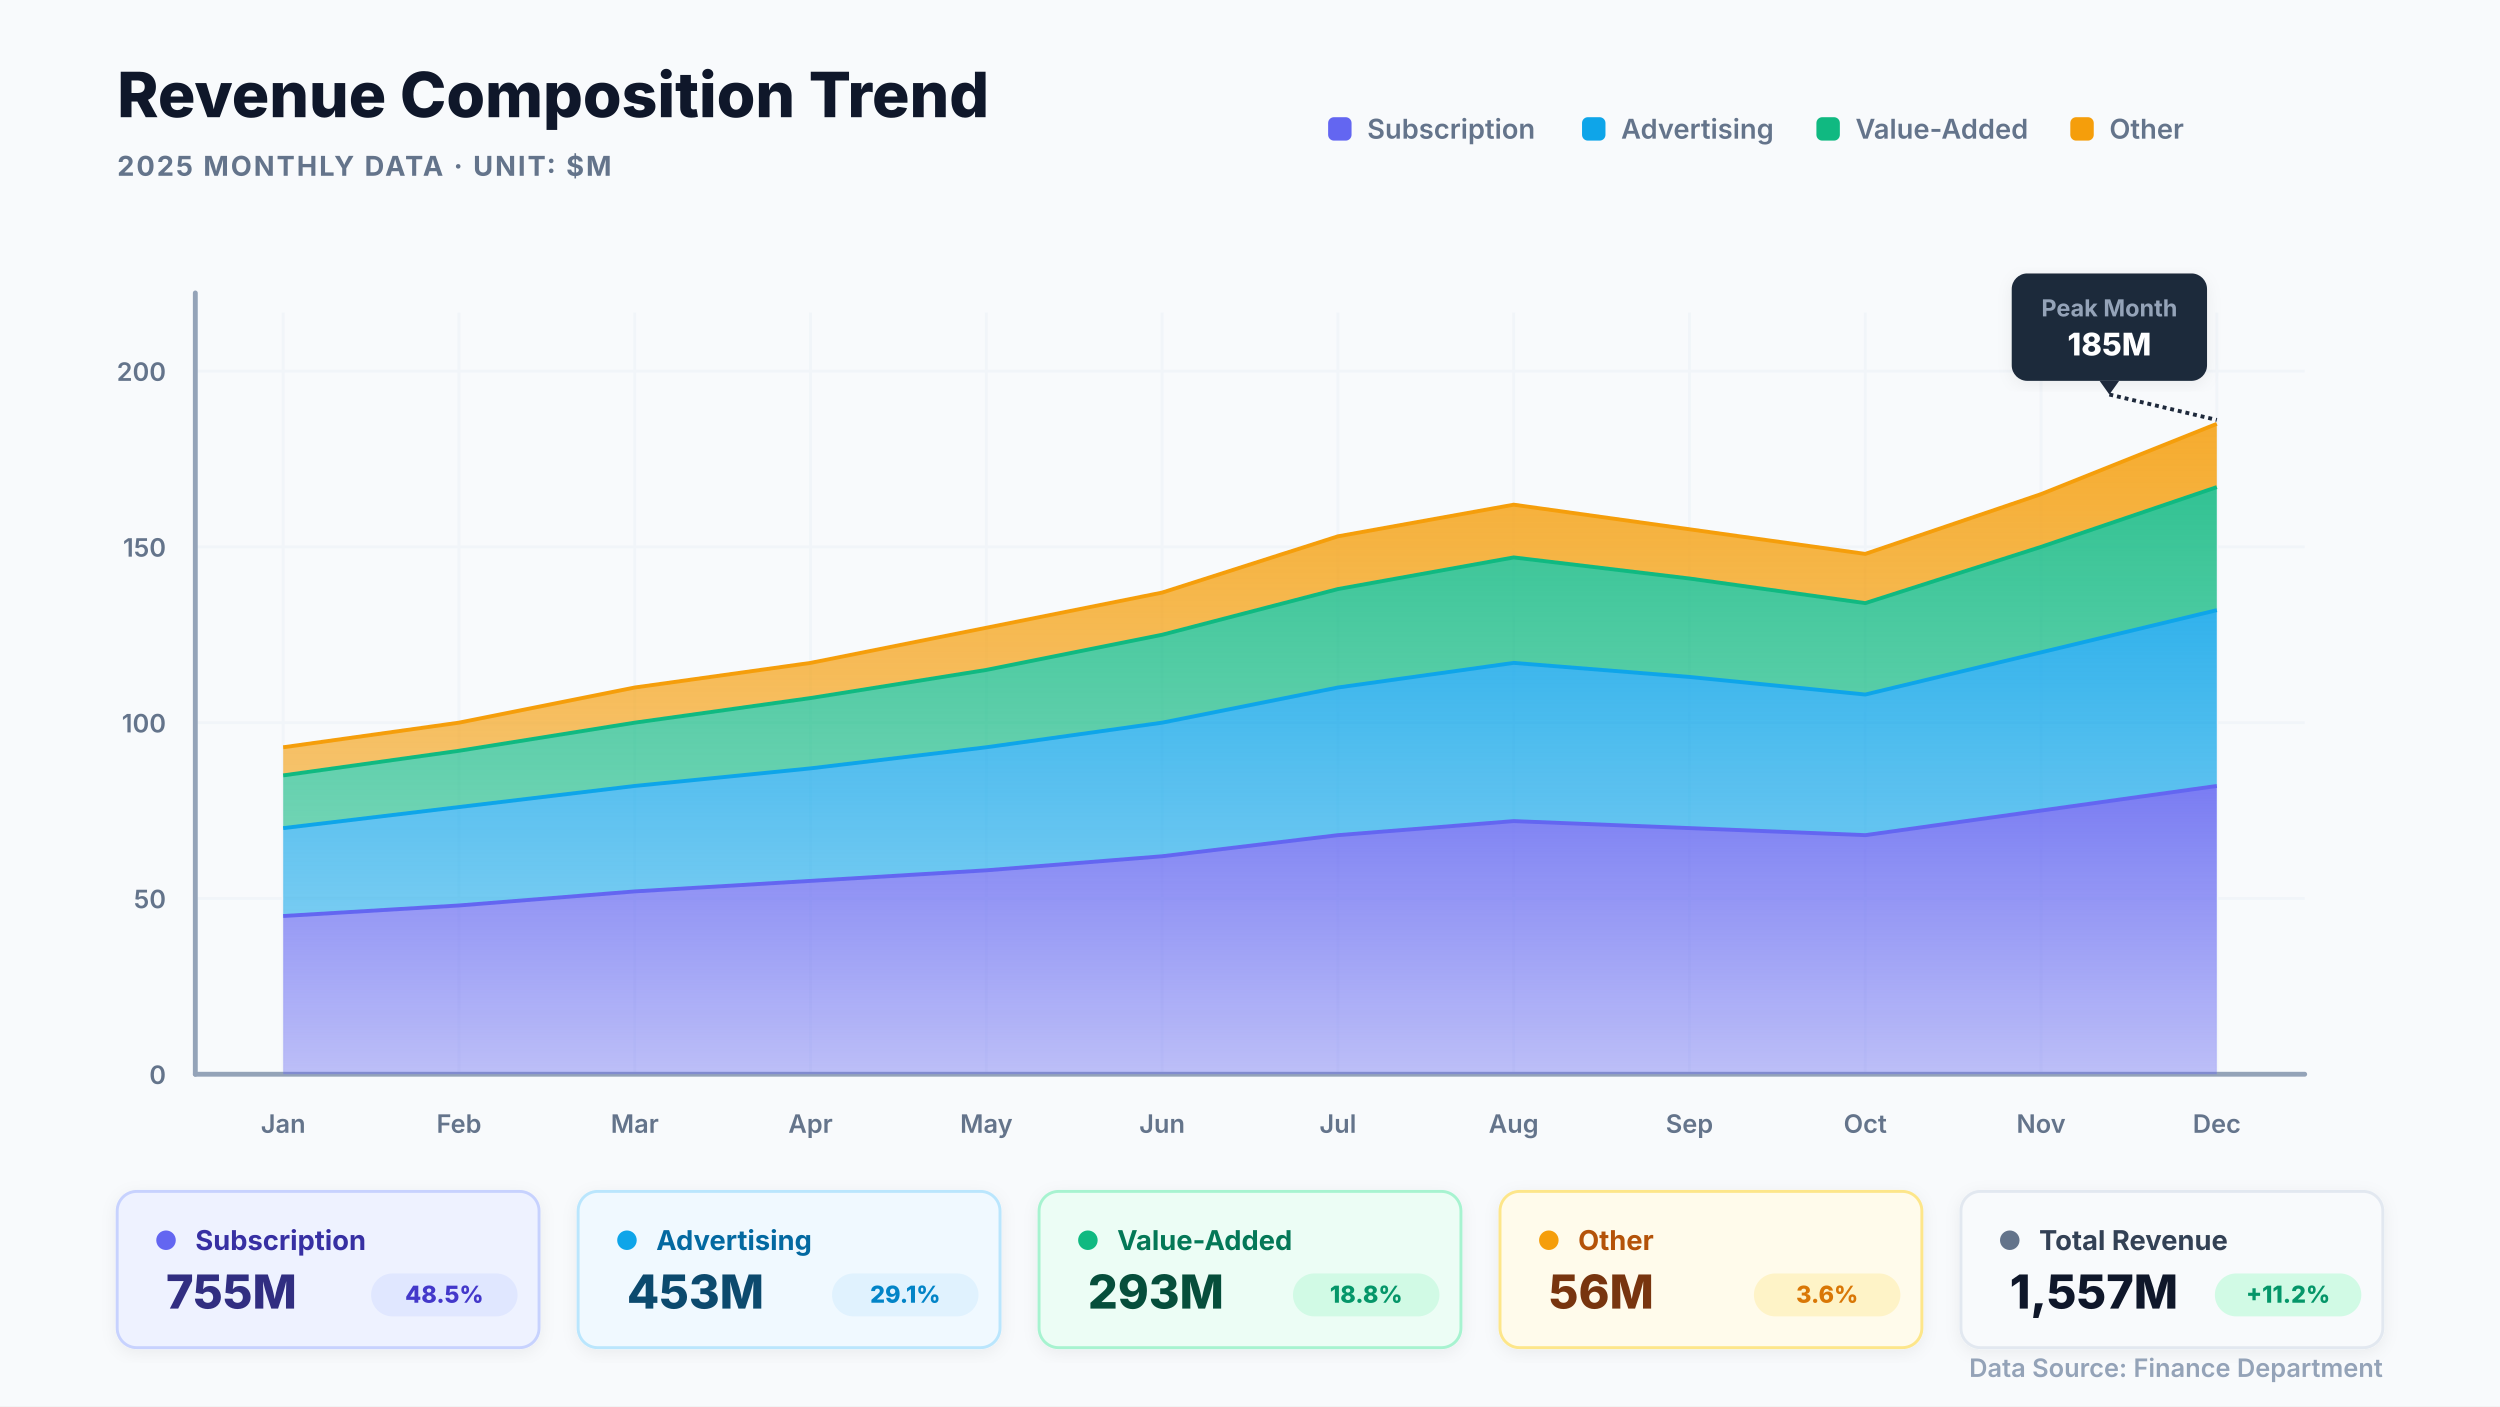
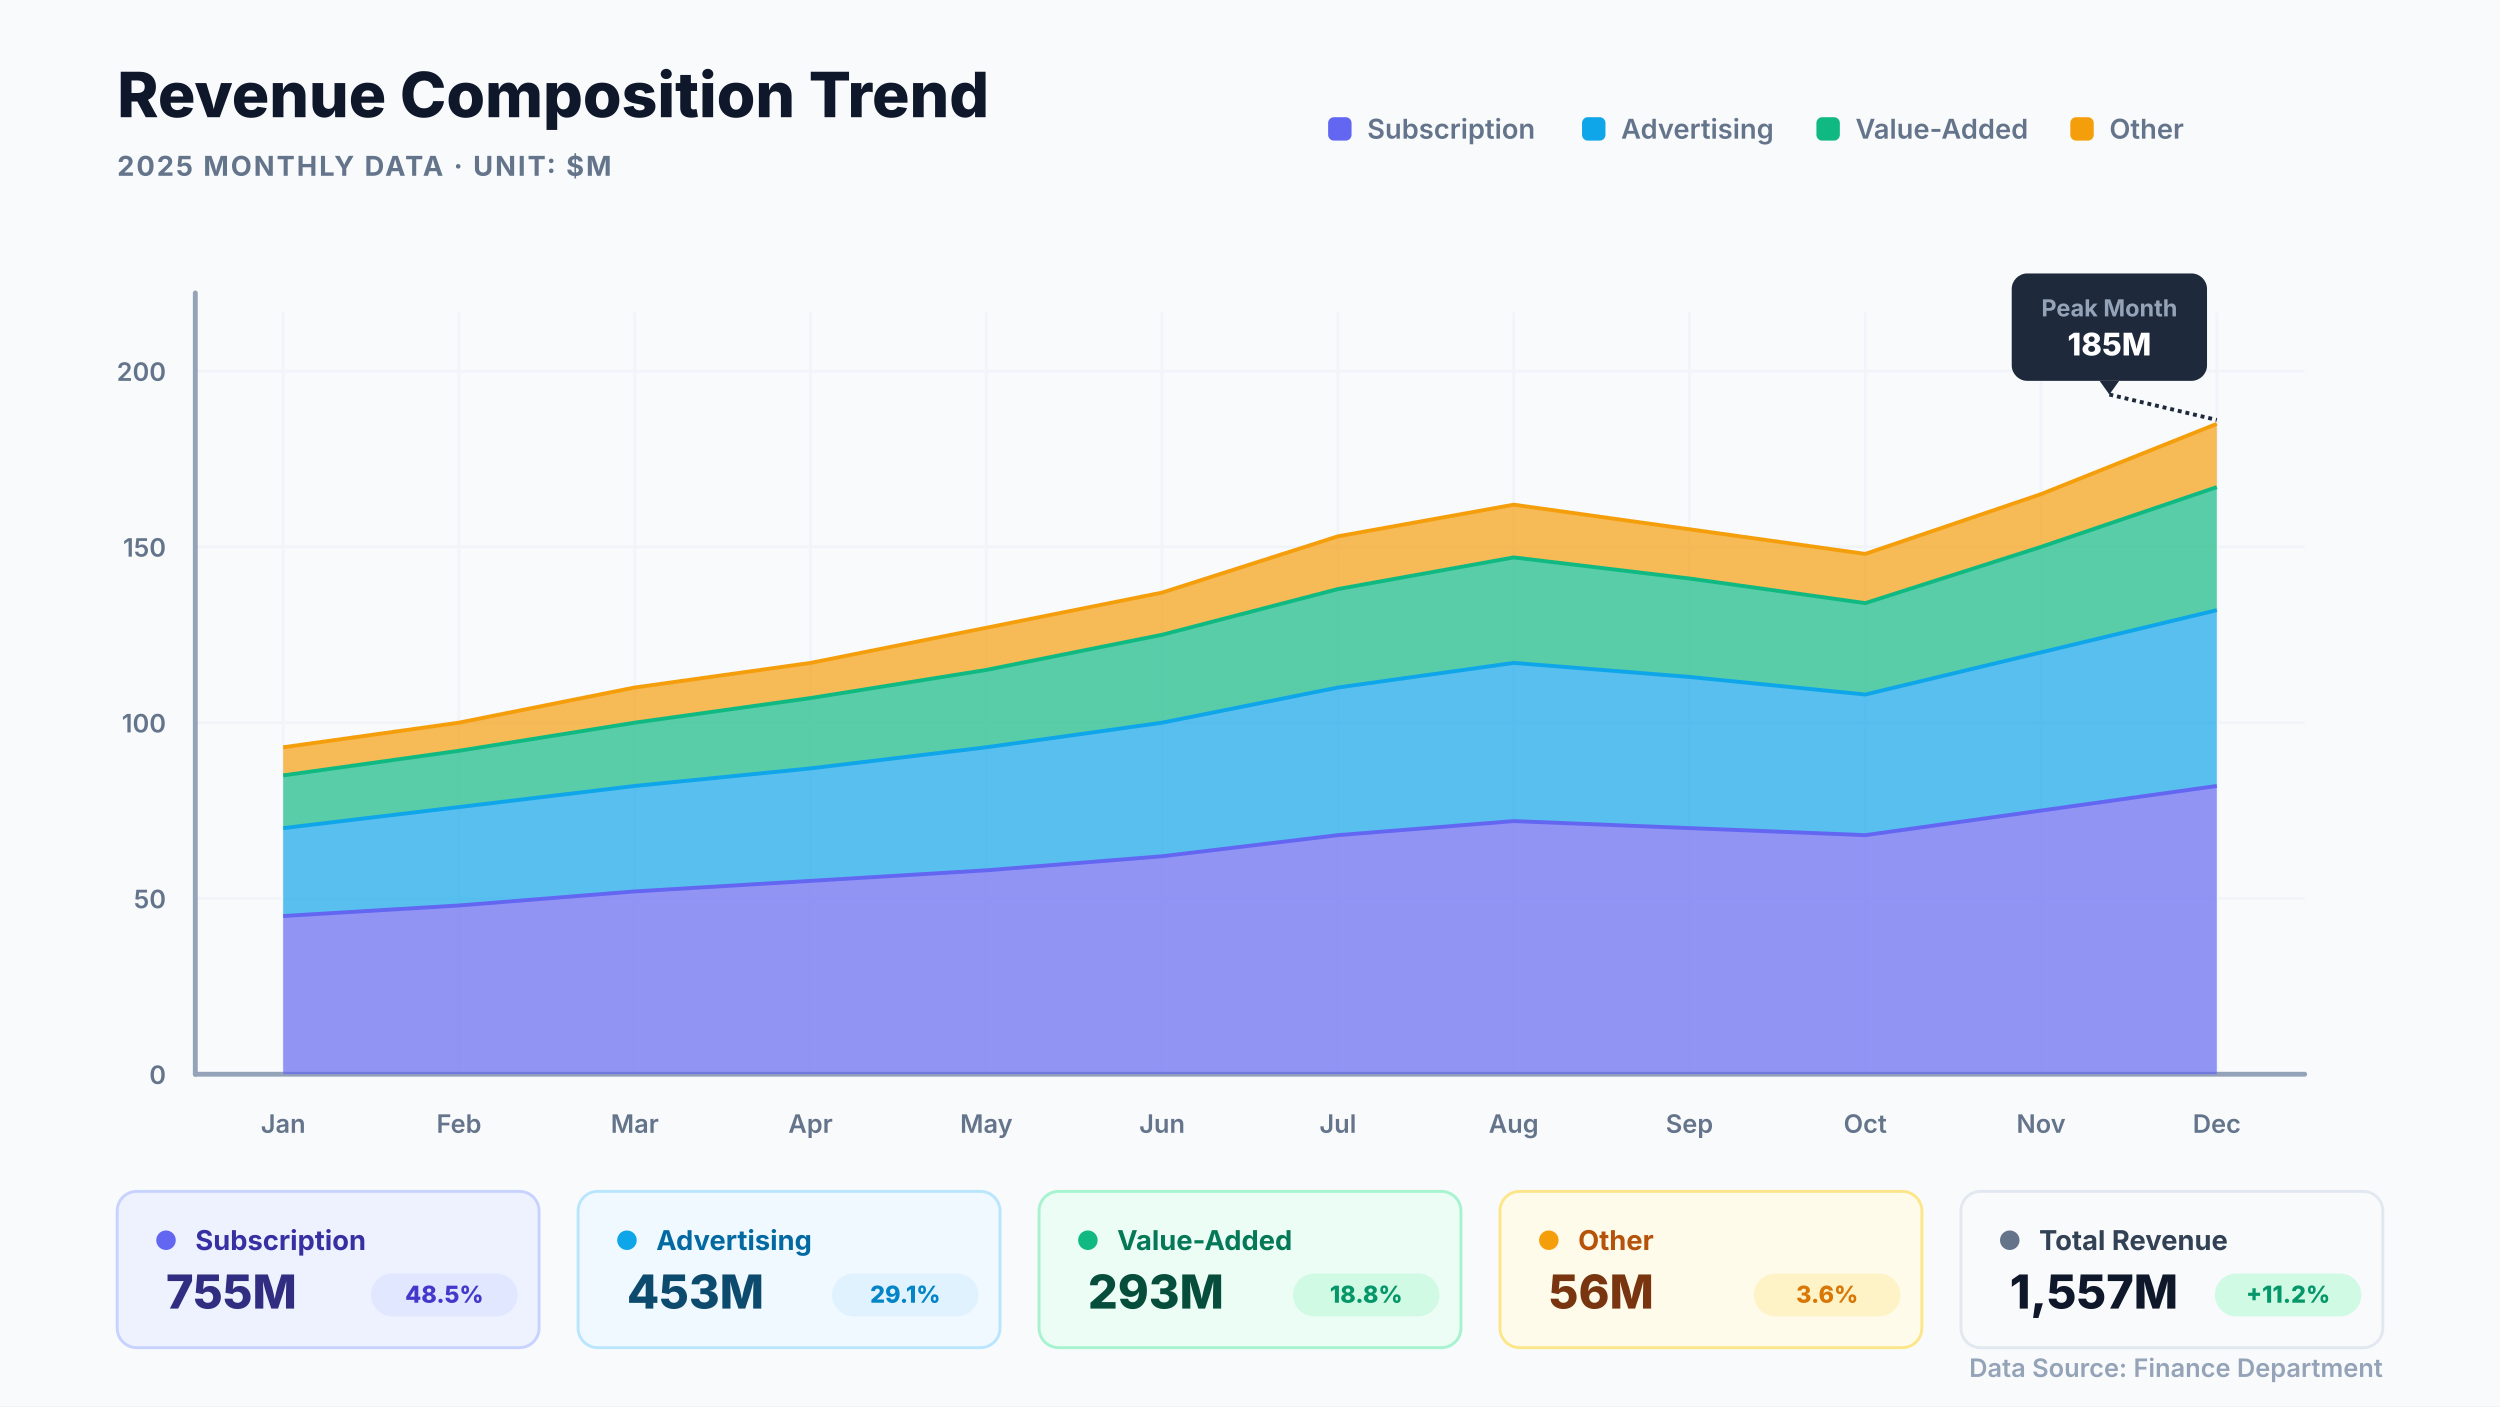
- <svg xmlns="http://www.w3.org/2000/svg" viewBox="0 0 1280 720" width="1280" height="720">
-   <defs>
-     <filter id="cardShadow" x="-10%" y="-10%" width="120%" height="120%">
-       <feGaussianBlur in="SourceAlpha" stdDeviation="4" />
-       <feOffset dx="0" dy="2" result="offsetblur" />
-       <feFlood flood-color="#0F172A" flood-opacity="0.06" result="shadowColor" />
-       <feComposite in="shadowColor" in2="offsetblur" operator="in" result="shadow" />
-       <feMerge>
-         <feMergeNode in="shadow" />
-         <feMergeNode in="SourceGraphic" />
-       </feMerge>
-     </filter>
-     <linearGradient id="stackGrad1" x1="0%" y1="0%" x2="0%" y2="100%">
-       <stop offset="0%" stop-color="#6366F1" stop-opacity="0.85" />
-       <stop offset="100%" stop-color="#6366F1" stop-opacity="0.4" />
-     </linearGradient>
-     <linearGradient id="stackGrad2" x1="0%" y1="0%" x2="0%" y2="100%">
-       <stop offset="0%" stop-color="#0EA5E9" stop-opacity="0.85" />
-       <stop offset="100%" stop-color="#0EA5E9" stop-opacity="0.4" />
-     </linearGradient>
-     <linearGradient id="stackGrad3" x1="0%" y1="0%" x2="0%" y2="100%">
-       <stop offset="0%" stop-color="#10B981" stop-opacity="0.85" />
-       <stop offset="100%" stop-color="#10B981" stop-opacity="0.4" />
-     </linearGradient>
-     <linearGradient id="stackGrad4" x1="0%" y1="0%" x2="0%" y2="100%">
-       <stop offset="0%" stop-color="#F59E0B" stop-opacity="0.85" />
-       <stop offset="100%" stop-color="#F59E0B" stop-opacity="0.4" />
-     </linearGradient>
-   </defs>
+ <svg xmlns="http://www.w3.org/2000/svg" viewBox="0 0 1280 720" width="1280" height="720" font-family="-apple-system, BlinkMacSystemFont, 'Segoe UI', 'PingFang SC', 'Microsoft YaHei', sans-serif" font-size="12">
  <rect width="1280" height="720" fill="#F8FAFC" />
-   <text x="60" y="60" font-family="-apple-system, BlinkMacSystemFont, 'Segoe UI', sans-serif" font-size="32" font-weight="800" fill="#0F172A">Revenue Composition Trend</text>
-   <text x="60" y="90" font-family="-apple-system, BlinkMacSystemFont, 'Segoe UI', sans-serif" font-size="14" font-weight="700" fill="#64748B" letter-spacing="1">2025 MONTHLY DATA · UNIT: $M</text>
-   <g id="legend" transform="translate(680, 60)">
+   <g id="header" data-pptx-bounds="60 30 560 70">
+     <text x="60" y="60" font-size="32" font-weight="800" fill="#0F172A">Revenue Composition Trend</text>
+     <text x="60" y="90" font-size="14" font-weight="700" fill="#64748B" letter-spacing="1">2025 MONTHLY DATA · UNIT: $M</text>
+   </g>
+   <g id="legend" data-pptx-bounds="680 55 500 24" transform="translate(680, 60)" font-size="14" font-weight="600" fill="#64748B">
    <rect x="0" y="0" width="12" height="12" rx="3" fill="#6366F1" />
-     <text x="20" y="11" font-family="-apple-system, BlinkMacSystemFont, 'Segoe UI', sans-serif" font-size="14" font-weight="600" fill="#64748B">Subscription</text>
+     <text x="20" y="11">Subscription</text>
    <rect x="130" y="0" width="12" height="12" rx="3" fill="#0EA5E9" />
-     <text x="150" y="11" font-family="-apple-system, BlinkMacSystemFont, 'Segoe UI', sans-serif" font-size="14" font-weight="600" fill="#64748B">Advertising</text>
+     <text x="150" y="11">Advertising</text>
    <rect x="250" y="0" width="12" height="12" rx="3" fill="#10B981" />
-     <text x="270" y="11" font-family="-apple-system, BlinkMacSystemFont, 'Segoe UI', sans-serif" font-size="14" font-weight="600" fill="#64748B">Value-Added</text>
+     <text x="270" y="11">Value-Added</text>
    <rect x="380" y="0" width="12" height="12" rx="3" fill="#F59E0B" />
-     <text x="400" y="11" font-family="-apple-system, BlinkMacSystemFont, 'Segoe UI', sans-serif" font-size="14" font-weight="600" fill="#64748B">Other</text>
+     <text x="400" y="11">Other</text>
  </g>
-   <g id="stacked_area_chart" data-pptx-replace-with="chart">
+   <g id="stacked_area_chart" data-pptx-bounds="60 140 1120 450" data-pptx-replace-with="chart">
    <g id="chartArea">
-       <line x1="145" y1="160" x2="145" y2="550" stroke="#F1F5F9" stroke-width="1.5" />
-       <line x1="235" y1="160" x2="235" y2="550" stroke="#F1F5F9" stroke-width="1.5" />
-       <line x1="325" y1="160" x2="325" y2="550" stroke="#F1F5F9" stroke-width="1.5" />
-       <line x1="415" y1="160" x2="415" y2="550" stroke="#F1F5F9" stroke-width="1.5" />
-       <line x1="505" y1="160" x2="505" y2="550" stroke="#F1F5F9" stroke-width="1.5" />
-       <line x1="595" y1="160" x2="595" y2="550" stroke="#F1F5F9" stroke-width="1.5" />
-       <line x1="685" y1="160" x2="685" y2="550" stroke="#F1F5F9" stroke-width="1.5" />
-       <line x1="775" y1="160" x2="775" y2="550" stroke="#F1F5F9" stroke-width="1.5" />
-       <line x1="865" y1="160" x2="865" y2="550" stroke="#F1F5F9" stroke-width="1.5" />
-       <line x1="955" y1="160" x2="955" y2="550" stroke="#F1F5F9" stroke-width="1.5" />
-       <line x1="1045" y1="160" x2="1045" y2="550" stroke="#F1F5F9" stroke-width="1.5" />
-       <line x1="1135" y1="160" x2="1135" y2="550" stroke="#F1F5F9" stroke-width="1.5" />
-       <line x1="100" y1="550" x2="1180" y2="550" stroke="#E2E8F0" stroke-width="1.5" />
-       <line x1="100" y1="460" x2="1180" y2="460" stroke="#F1F5F9" stroke-width="1.5" />
-       <line x1="100" y1="370" x2="1180" y2="370" stroke="#F1F5F9" stroke-width="1.5" />
-       <line x1="100" y1="280" x2="1180" y2="280" stroke="#F1F5F9" stroke-width="1.5" />
-       <line x1="100" y1="190" x2="1180" y2="190" stroke="#F1F5F9" stroke-width="1.5" />
-       <text x="85" y="555" font-family="-apple-system, BlinkMacSystemFont, 'Segoe UI', sans-serif" font-size="13" font-weight="600" fill="#64748B" text-anchor="end">0</text>
-       <text x="85" y="465" font-family="-apple-system, BlinkMacSystemFont, 'Segoe UI', sans-serif" font-size="13" font-weight="600" fill="#64748B" text-anchor="end">50</text>
-       <text x="85" y="375" font-family="-apple-system, BlinkMacSystemFont, 'Segoe UI', sans-serif" font-size="13" font-weight="600" fill="#64748B" text-anchor="end">100</text>
-       <text x="85" y="285" font-family="-apple-system, BlinkMacSystemFont, 'Segoe UI', sans-serif" font-size="13" font-weight="600" fill="#64748B" text-anchor="end">150</text>
-       <text x="85" y="195" font-family="-apple-system, BlinkMacSystemFont, 'Segoe UI', sans-serif" font-size="13" font-weight="600" fill="#64748B" text-anchor="end">200</text>
-       <line x1="100" y1="150" x2="100" y2="550" stroke="#94A3B8" stroke-width="2.5" stroke-linecap="round" />
-       <line x1="100" y1="550" x2="1180" y2="550" stroke="#94A3B8" stroke-width="2.5" stroke-linecap="round" />
-       <text x="145" y="580" font-family="-apple-system, BlinkMacSystemFont, 'Segoe UI', sans-serif" font-size="13" font-weight="600" fill="#64748B" text-anchor="middle">Jan</text>
-       <text x="235" y="580" font-family="-apple-system, BlinkMacSystemFont, 'Segoe UI', sans-serif" font-size="13" font-weight="600" fill="#64748B" text-anchor="middle">Feb</text>
-       <text x="325" y="580" font-family="-apple-system, BlinkMacSystemFont, 'Segoe UI', sans-serif" font-size="13" font-weight="600" fill="#64748B" text-anchor="middle">Mar</text>
-       <text x="415" y="580" font-family="-apple-system, BlinkMacSystemFont, 'Segoe UI', sans-serif" font-size="13" font-weight="600" fill="#64748B" text-anchor="middle">Apr</text>
-       <text x="505" y="580" font-family="-apple-system, BlinkMacSystemFont, 'Segoe UI', sans-serif" font-size="13" font-weight="600" fill="#64748B" text-anchor="middle">May</text>
-       <text x="595" y="580" font-family="-apple-system, BlinkMacSystemFont, 'Segoe UI', sans-serif" font-size="13" font-weight="600" fill="#64748B" text-anchor="middle">Jun</text>
-       <text x="685" y="580" font-family="-apple-system, BlinkMacSystemFont, 'Segoe UI', sans-serif" font-size="13" font-weight="600" fill="#64748B" text-anchor="middle">Jul</text>
-       <text x="775" y="580" font-family="-apple-system, BlinkMacSystemFont, 'Segoe UI', sans-serif" font-size="13" font-weight="600" fill="#64748B" text-anchor="middle">Aug</text>
-       <text x="865" y="580" font-family="-apple-system, BlinkMacSystemFont, 'Segoe UI', sans-serif" font-size="13" font-weight="600" fill="#64748B" text-anchor="middle">Sep</text>
-       <text x="955" y="580" font-family="-apple-system, BlinkMacSystemFont, 'Segoe UI', sans-serif" font-size="13" font-weight="600" fill="#64748B" text-anchor="middle">Oct</text>
-       <text x="1045" y="580" font-family="-apple-system, BlinkMacSystemFont, 'Segoe UI', sans-serif" font-size="13" font-weight="600" fill="#64748B" text-anchor="middle">Nov</text>
-       <text x="1135" y="580" font-family="-apple-system, BlinkMacSystemFont, 'Segoe UI', sans-serif" font-size="13" font-weight="600" fill="#64748B" text-anchor="middle">Dec</text>
-       <path d="M 145,550 L 145,382.6 L 235,370 L 325,352 L 415,339.4 L 505,321.4 L 595,303.4 L 685,274.6 L 775,258.4 L 865,271 L 955,283.6 L 1045,253 L 1135,217 L 1135,249.4 L 1045,280 L 955,308.8 L 865,296.2 L 775,285.4 L 685,301.6 L 595,325 L 505,343 L 415,357.4 L 325,370 L 235,384.4 L 145,397 Z" fill="url(#stackGrad4)" />
-       <path d="M 145,550 L 145,397 L 235,384.4 L 325,370 L 415,357.4 L 505,343 L 595,325 L 685,301.6 L 775,285.4 L 865,296.2 L 955,308.8 L 1045,280 L 1135,249.4 L 1135,312.4 L 1045,334 L 955,355.6 L 865,346.6 L 775,339.4 L 685,352 L 595,370 L 505,382.6 L 415,393.4 L 325,402.4 L 235,413.2 L 145,424 Z" fill="url(#stackGrad3)" />
-       <path d="M 145,550 L 145,424 L 235,413.2 L 325,402.4 L 415,393.4 L 505,382.6 L 595,370 L 685,352 L 775,339.4 L 865,346.6 L 955,355.6 L 1045,334 L 1135,312.4 L 1135,402.4 L 1045,415 L 955,427.6 L 865,424 L 775,420.4 L 685,427.6 L 595,438.4 L 505,445.6 L 415,451 L 325,456.4 L 235,463.6 L 145,469 Z" fill="url(#stackGrad2)" />
-       <path d="M 145,550 L 145,469 L 235,463.6 L 325,456.4 L 415,451 L 505,445.6 L 595,438.4 L 685,427.6 L 775,420.4 L 865,424 L 955,427.6 L 1045,415 L 1135,402.4 L 1135,550 Z" fill="url(#stackGrad1)" />
-       <path d="M 145,382.6 L 235,370 L 325,352 L 415,339.4 L 505,321.4 L 595,303.4 L 685,274.6 L 775,258.4 L 865,271 L 955,283.6 L 1045,253 L 1135,217" fill="none" stroke="#F59E0B" stroke-width="2" />
-       <path d="M 145,397 L 235,384.4 L 325,370 L 415,357.4 L 505,343 L 595,325 L 685,301.6 L 775,285.4 L 865,296.2 L 955,308.8 L 1045,280 L 1135,249.4" fill="none" stroke="#10B981" stroke-width="2" />
-       <path d="M 145,424 L 235,413.2 L 325,402.4 L 415,393.4 L 505,382.6 L 595,370 L 685,352 L 775,339.4 L 865,346.6 L 955,355.6 L 1045,334 L 1135,312.4" fill="none" stroke="#0EA5E9" stroke-width="2" />
-       <path d="M 145,469 L 235,463.6 L 325,456.4 L 415,451 L 505,445.6 L 595,438.4 L 685,427.6 L 775,420.4 L 865,424 L 955,427.6 L 1045,415 L 1135,402.4" fill="none" stroke="#6366F1" stroke-width="2" />
+       <g id="vertical-grid" stroke="#F1F5F9" stroke-width="1.5">
+         <line x1="145" y1="160" x2="145" y2="550" />
+         <line x1="235" y1="160" x2="235" y2="550" />
+         <line x1="325" y1="160" x2="325" y2="550" />
+         <line x1="415" y1="160" x2="415" y2="550" />
+         <line x1="505" y1="160" x2="505" y2="550" />
+         <line x1="595" y1="160" x2="595" y2="550" />
+         <line x1="685" y1="160" x2="685" y2="550" />
+         <line x1="775" y1="160" x2="775" y2="550" />
+         <line x1="865" y1="160" x2="865" y2="550" />
+         <line x1="955" y1="160" x2="955" y2="550" />
+         <line x1="1045" y1="160" x2="1045" y2="550" />
+         <line x1="1135" y1="160" x2="1135" y2="550" />
+       </g>
+       <g id="horizontal-grid" stroke="#F1F5F9" stroke-width="1.5">
+         <line x1="100" y1="550" x2="1180" y2="550" stroke="#E2E8F0" />
+         <line x1="100" y1="460" x2="1180" y2="460" />
+         <line x1="100" y1="370" x2="1180" y2="370" />
+         <line x1="100" y1="280" x2="1180" y2="280" />
+         <line x1="100" y1="190" x2="1180" y2="190" />
+       </g>
+       <g id="value-labels" font-size="13" font-weight="600" fill="#64748B" text-anchor="end">
+         <text x="85" y="555">0</text>
+         <text x="85" y="465">50</text>
+         <text x="85" y="375">100</text>
+         <text x="85" y="285">150</text>
+         <text x="85" y="195">200</text>
+       </g>
+       <g id="axes" stroke="#94A3B8" stroke-width="2.5" stroke-linecap="round">
+         <line x1="100" y1="150" x2="100" y2="550" />
+         <line x1="100" y1="550" x2="1180" y2="550" />
+       </g>
+       <g id="category-labels" font-size="13" font-weight="600" fill="#64748B" text-anchor="middle">
+         <text x="145" y="580">Jan</text>
+         <text x="235" y="580">Feb</text>
+         <text x="325" y="580">Mar</text>
+         <text x="415" y="580">Apr</text>
+         <text x="505" y="580">May</text>
+         <text x="595" y="580">Jun</text>
+         <text x="685" y="580">Jul</text>
+         <text x="775" y="580">Aug</text>
+         <text x="865" y="580">Sep</text>
+         <text x="955" y="580">Oct</text>
+         <text x="1045" y="580">Nov</text>
+         <text x="1135" y="580">Dec</text>
+       </g>
+       <g id="stacked-areas" fill-opacity="0.68">
+         <path d="M 145,550 L 145,382.6 L 235,370 L 325,352 L 415,339.4 L 505,321.4 L 595,303.4 L 685,274.6 L 775,258.4 L 865,271 L 955,283.6 L 1045,253 L 1135,217 L 1135,249.4 L 1045,280 L 955,308.8 L 865,296.2 L 775,285.4 L 685,301.6 L 595,325 L 505,343 L 415,357.4 L 325,370 L 235,384.4 L 145,397 Z" fill="#F59E0B" />
+         <path d="M 145,550 L 145,397 L 235,384.4 L 325,370 L 415,357.4 L 505,343 L 595,325 L 685,301.6 L 775,285.4 L 865,296.2 L 955,308.8 L 1045,280 L 1135,249.4 L 1135,312.4 L 1045,334 L 955,355.6 L 865,346.6 L 775,339.4 L 685,352 L 595,370 L 505,382.6 L 415,393.4 L 325,402.4 L 235,413.2 L 145,424 Z" fill="#10B981" />
+         <path d="M 145,550 L 145,424 L 235,413.2 L 325,402.4 L 415,393.4 L 505,382.6 L 595,370 L 685,352 L 775,339.4 L 865,346.6 L 955,355.6 L 1045,334 L 1135,312.4 L 1135,402.4 L 1045,415 L 955,427.6 L 865,424 L 775,420.4 L 685,427.6 L 595,438.4 L 505,445.6 L 415,451 L 325,456.4 L 235,463.6 L 145,469 Z" fill="#0EA5E9" />
+         <path d="M 145,550 L 145,469 L 235,463.6 L 325,456.4 L 415,451 L 505,445.6 L 595,438.4 L 685,427.6 L 775,420.4 L 865,424 L 955,427.6 L 1045,415 L 1135,402.4 L 1135,550 Z" fill="#6366F1" />
+       </g>
+       <g id="series-borders" fill="none" stroke-width="2">
+         <path d="M 145,382.6 L 235,370 L 325,352 L 415,339.4 L 505,321.4 L 595,303.4 L 685,274.6 L 775,258.4 L 865,271 L 955,283.6 L 1045,253 L 1135,217" stroke="#F59E0B" />
+         <path d="M 145,397 L 235,384.4 L 325,370 L 415,357.4 L 505,343 L 595,325 L 685,301.6 L 775,285.4 L 865,296.2 L 955,308.8 L 1045,280 L 1135,249.4" stroke="#10B981" />
+         <path d="M 145,424 L 235,413.2 L 325,402.4 L 415,393.4 L 505,382.6 L 595,370 L 685,352 L 775,339.4 L 865,346.6 L 955,355.6 L 1045,334 L 1135,312.4" stroke="#0EA5E9" />
+         <path d="M 145,469 L 235,463.6 L 325,456.4 L 415,451 L 505,445.6 L 595,438.4 L 685,427.6 L 775,420.4 L 865,424 L 955,427.6 L 1045,415 L 1135,402.4" stroke="#6366F1" />
+       </g>
    </g>
  </g>
-   <g id="annotation">
-     <rect x="1030" y="140" width="100" height="55" rx="8" fill="#1E293B" filter="url(#cardShadow)" />
-     <text x="1080" y="162" font-family="-apple-system, BlinkMacSystemFont, 'Segoe UI', sans-serif" font-size="12" font-weight="700" fill="#94A3B8" text-anchor="middle">Peak Month</text>
-     <text x="1080" y="182" font-family="-apple-system, BlinkMacSystemFont, 'Segoe UI', sans-serif" font-size="16" font-weight="800" fill="#FFFFFF" text-anchor="middle">185M</text>
+   <g id="annotation" data-pptx-bounds="1030 140 105 78">
+     <rect x="1030" y="140" width="100" height="55" rx="8" fill="#1E293B" />
+     <text x="1080" y="162" font-weight="700" fill="#94A3B8" text-anchor="middle">Peak Month</text>
+     <text x="1080" y="182" font-size="16" font-weight="800" fill="#FFFFFF" text-anchor="middle">185M</text>
    <path d="M 1075,195 L 1085,195 L 1080,202 Z" fill="#1E293B" />
    <line x1="1080" y1="202" x2="1135" y2="215" stroke="#1E293B" stroke-width="2" stroke-dasharray="2,2" />
  </g>
-   <g id="statsCards">
-     <rect x="60" y="610" width="216" height="80" rx="10" fill="#EEF2FF" stroke="#C7D2FE" stroke-width="1.5" filter="url(#cardShadow)" />
+   <g id="statsCards" data-pptx-bounds="60 610 1160 80">
+     <rect x="60" y="610" width="216" height="80" rx="10" fill="#EEF2FF" stroke="#C7D2FE" stroke-width="1.5" />
    <circle cx="85" cy="635" r="5" fill="#6366F1" />
-     <text x="100" y="640" font-family="-apple-system, BlinkMacSystemFont, 'Segoe UI', sans-serif" font-size="14" font-weight="700" fill="#3730A3">Subscription</text>
-     <text x="85" y="670" font-family="-apple-system, BlinkMacSystemFont, 'Segoe UI', sans-serif" font-size="24" font-weight="800" fill="#312E81">755M</text>
+     <text x="100" y="640" font-size="14" font-weight="700" fill="#3730A3">Subscription</text>
+     <text x="85" y="670" font-size="24" font-weight="800" fill="#312E81">755M</text>
    <rect x="190" y="652" width="75" height="22" rx="11" fill="#E0E7FF" />
-     <text x="227.5" y="667" font-family="-apple-system, BlinkMacSystemFont, 'Segoe UI', sans-serif" font-size="12" font-weight="800" fill="#4338CA" text-anchor="middle">48.5%</text>
-     <rect x="296" y="610" width="216" height="80" rx="10" fill="#F0F9FF" stroke="#BAE6FD" stroke-width="1.5" filter="url(#cardShadow)" />
+     <text x="227.5" y="667" font-weight="800" fill="#4338CA" text-anchor="middle">48.5%</text>
+     <rect x="296" y="610" width="216" height="80" rx="10" fill="#F0F9FF" stroke="#BAE6FD" stroke-width="1.5" />
    <circle cx="321" cy="635" r="5" fill="#0EA5E9" />
-     <text x="336" y="640" font-family="-apple-system, BlinkMacSystemFont, 'Segoe UI', sans-serif" font-size="14" font-weight="700" fill="#0369A1">Advertising</text>
-     <text x="321" y="670" font-family="-apple-system, BlinkMacSystemFont, 'Segoe UI', sans-serif" font-size="24" font-weight="800" fill="#0C4A6E">453M</text>
+     <text x="336" y="640" font-size="14" font-weight="700" fill="#0369A1">Advertising</text>
+     <text x="321" y="670" font-size="24" font-weight="800" fill="#0C4A6E">453M</text>
    <rect x="426" y="652" width="75" height="22" rx="11" fill="#E0F2FE" />
-     <text x="463.5" y="667" font-family="-apple-system, BlinkMacSystemFont, 'Segoe UI', sans-serif" font-size="12" font-weight="800" fill="#0284C7" text-anchor="middle">29.1%</text>
-     <rect x="532" y="610" width="216" height="80" rx="10" fill="#ECFDF5" stroke="#A7F3D0" stroke-width="1.5" filter="url(#cardShadow)" />
+     <text x="463.5" y="667" font-weight="800" fill="#0284C7" text-anchor="middle">29.1%</text>
+     <rect x="532" y="610" width="216" height="80" rx="10" fill="#ECFDF5" stroke="#A7F3D0" stroke-width="1.5" />
    <circle cx="557" cy="635" r="5" fill="#10B981" />
-     <text x="572" y="640" font-family="-apple-system, BlinkMacSystemFont, 'Segoe UI', sans-serif" font-size="14" font-weight="700" fill="#047857">Value-Added</text>
-     <text x="557" y="670" font-family="-apple-system, BlinkMacSystemFont, 'Segoe UI', sans-serif" font-size="24" font-weight="800" fill="#064E3B">293M</text>
+     <text x="572" y="640" font-size="14" font-weight="700" fill="#047857">Value-Added</text>
+     <text x="557" y="670" font-size="24" font-weight="800" fill="#064E3B">293M</text>
    <rect x="662" y="652" width="75" height="22" rx="11" fill="#D1FAE5" />
-     <text x="699.5" y="667" font-family="-apple-system, BlinkMacSystemFont, 'Segoe UI', sans-serif" font-size="12" font-weight="800" fill="#059669" text-anchor="middle">18.8%</text>
-     <rect x="768" y="610" width="216" height="80" rx="10" fill="#FFFBEB" stroke="#FDE68A" stroke-width="1.5" filter="url(#cardShadow)" />
+     <text x="699.5" y="667" font-weight="800" fill="#059669" text-anchor="middle">18.8%</text>
+     <rect x="768" y="610" width="216" height="80" rx="10" fill="#FFFBEB" stroke="#FDE68A" stroke-width="1.5" />
    <circle cx="793" cy="635" r="5" fill="#F59E0B" />
-     <text x="808" y="640" font-family="-apple-system, BlinkMacSystemFont, 'Segoe UI', sans-serif" font-size="14" font-weight="700" fill="#B45309">Other</text>
-     <text x="793" y="670" font-family="-apple-system, BlinkMacSystemFont, 'Segoe UI', sans-serif" font-size="24" font-weight="800" fill="#78350F">56M</text>
+     <text x="808" y="640" font-size="14" font-weight="700" fill="#B45309">Other</text>
+     <text x="793" y="670" font-size="24" font-weight="800" fill="#78350F">56M</text>
    <rect x="898" y="652" width="75" height="22" rx="11" fill="#FEF3C7" />
-     <text x="935.5" y="667" font-family="-apple-system, BlinkMacSystemFont, 'Segoe UI', sans-serif" font-size="12" font-weight="800" fill="#D97706" text-anchor="middle">3.6%</text>
-     <rect x="1004" y="610" width="216" height="80" rx="10" fill="#F8FAFC" stroke="#E2E8F0" stroke-width="1.5" filter="url(#cardShadow)" />
+     <text x="935.5" y="667" font-weight="800" fill="#D97706" text-anchor="middle">3.6%</text>
+     <rect x="1004" y="610" width="216" height="80" rx="10" fill="#F8FAFC" stroke="#E2E8F0" stroke-width="1.5" />
    <circle cx="1029" cy="635" r="5" fill="#64748B" />
-     <text x="1044" y="640" font-family="-apple-system, BlinkMacSystemFont, 'Segoe UI', sans-serif" font-size="14" font-weight="700" fill="#334155">Total Revenue</text>
-     <text x="1029" y="670" font-family="-apple-system, BlinkMacSystemFont, 'Segoe UI', sans-serif" font-size="24" font-weight="800" fill="#0F172A">1,557M</text>
+     <text x="1044" y="640" font-size="14" font-weight="700" fill="#334155">Total Revenue</text>
+     <text x="1029" y="670" font-size="24" font-weight="800" fill="#0F172A">1,557M</text>
    <rect x="1134" y="652" width="75" height="22" rx="11" fill="#D1FAE5" />
-     <text x="1171.5" y="667" font-family="-apple-system, BlinkMacSystemFont, 'Segoe UI', sans-serif" font-size="12" font-weight="800" fill="#059669" text-anchor="middle">+11.2%</text>
+     <text x="1171.5" y="667" font-weight="800" fill="#059669" text-anchor="middle">+11.2%</text>
  </g>
-   <text x="1220" y="705" font-family="-apple-system, BlinkMacSystemFont, 'Segoe UI', sans-serif" font-size="13" font-weight="600" fill="#94A3B8" text-anchor="end">Data Source: Finance Department</text>
+   <g id="source" data-pptx-bounds="940 690 280 20">
+     <text x="1220" y="705" font-size="13" font-weight="600" fill="#94A3B8" text-anchor="end">Data Source: Finance Department</text>
+   </g>
</svg>
